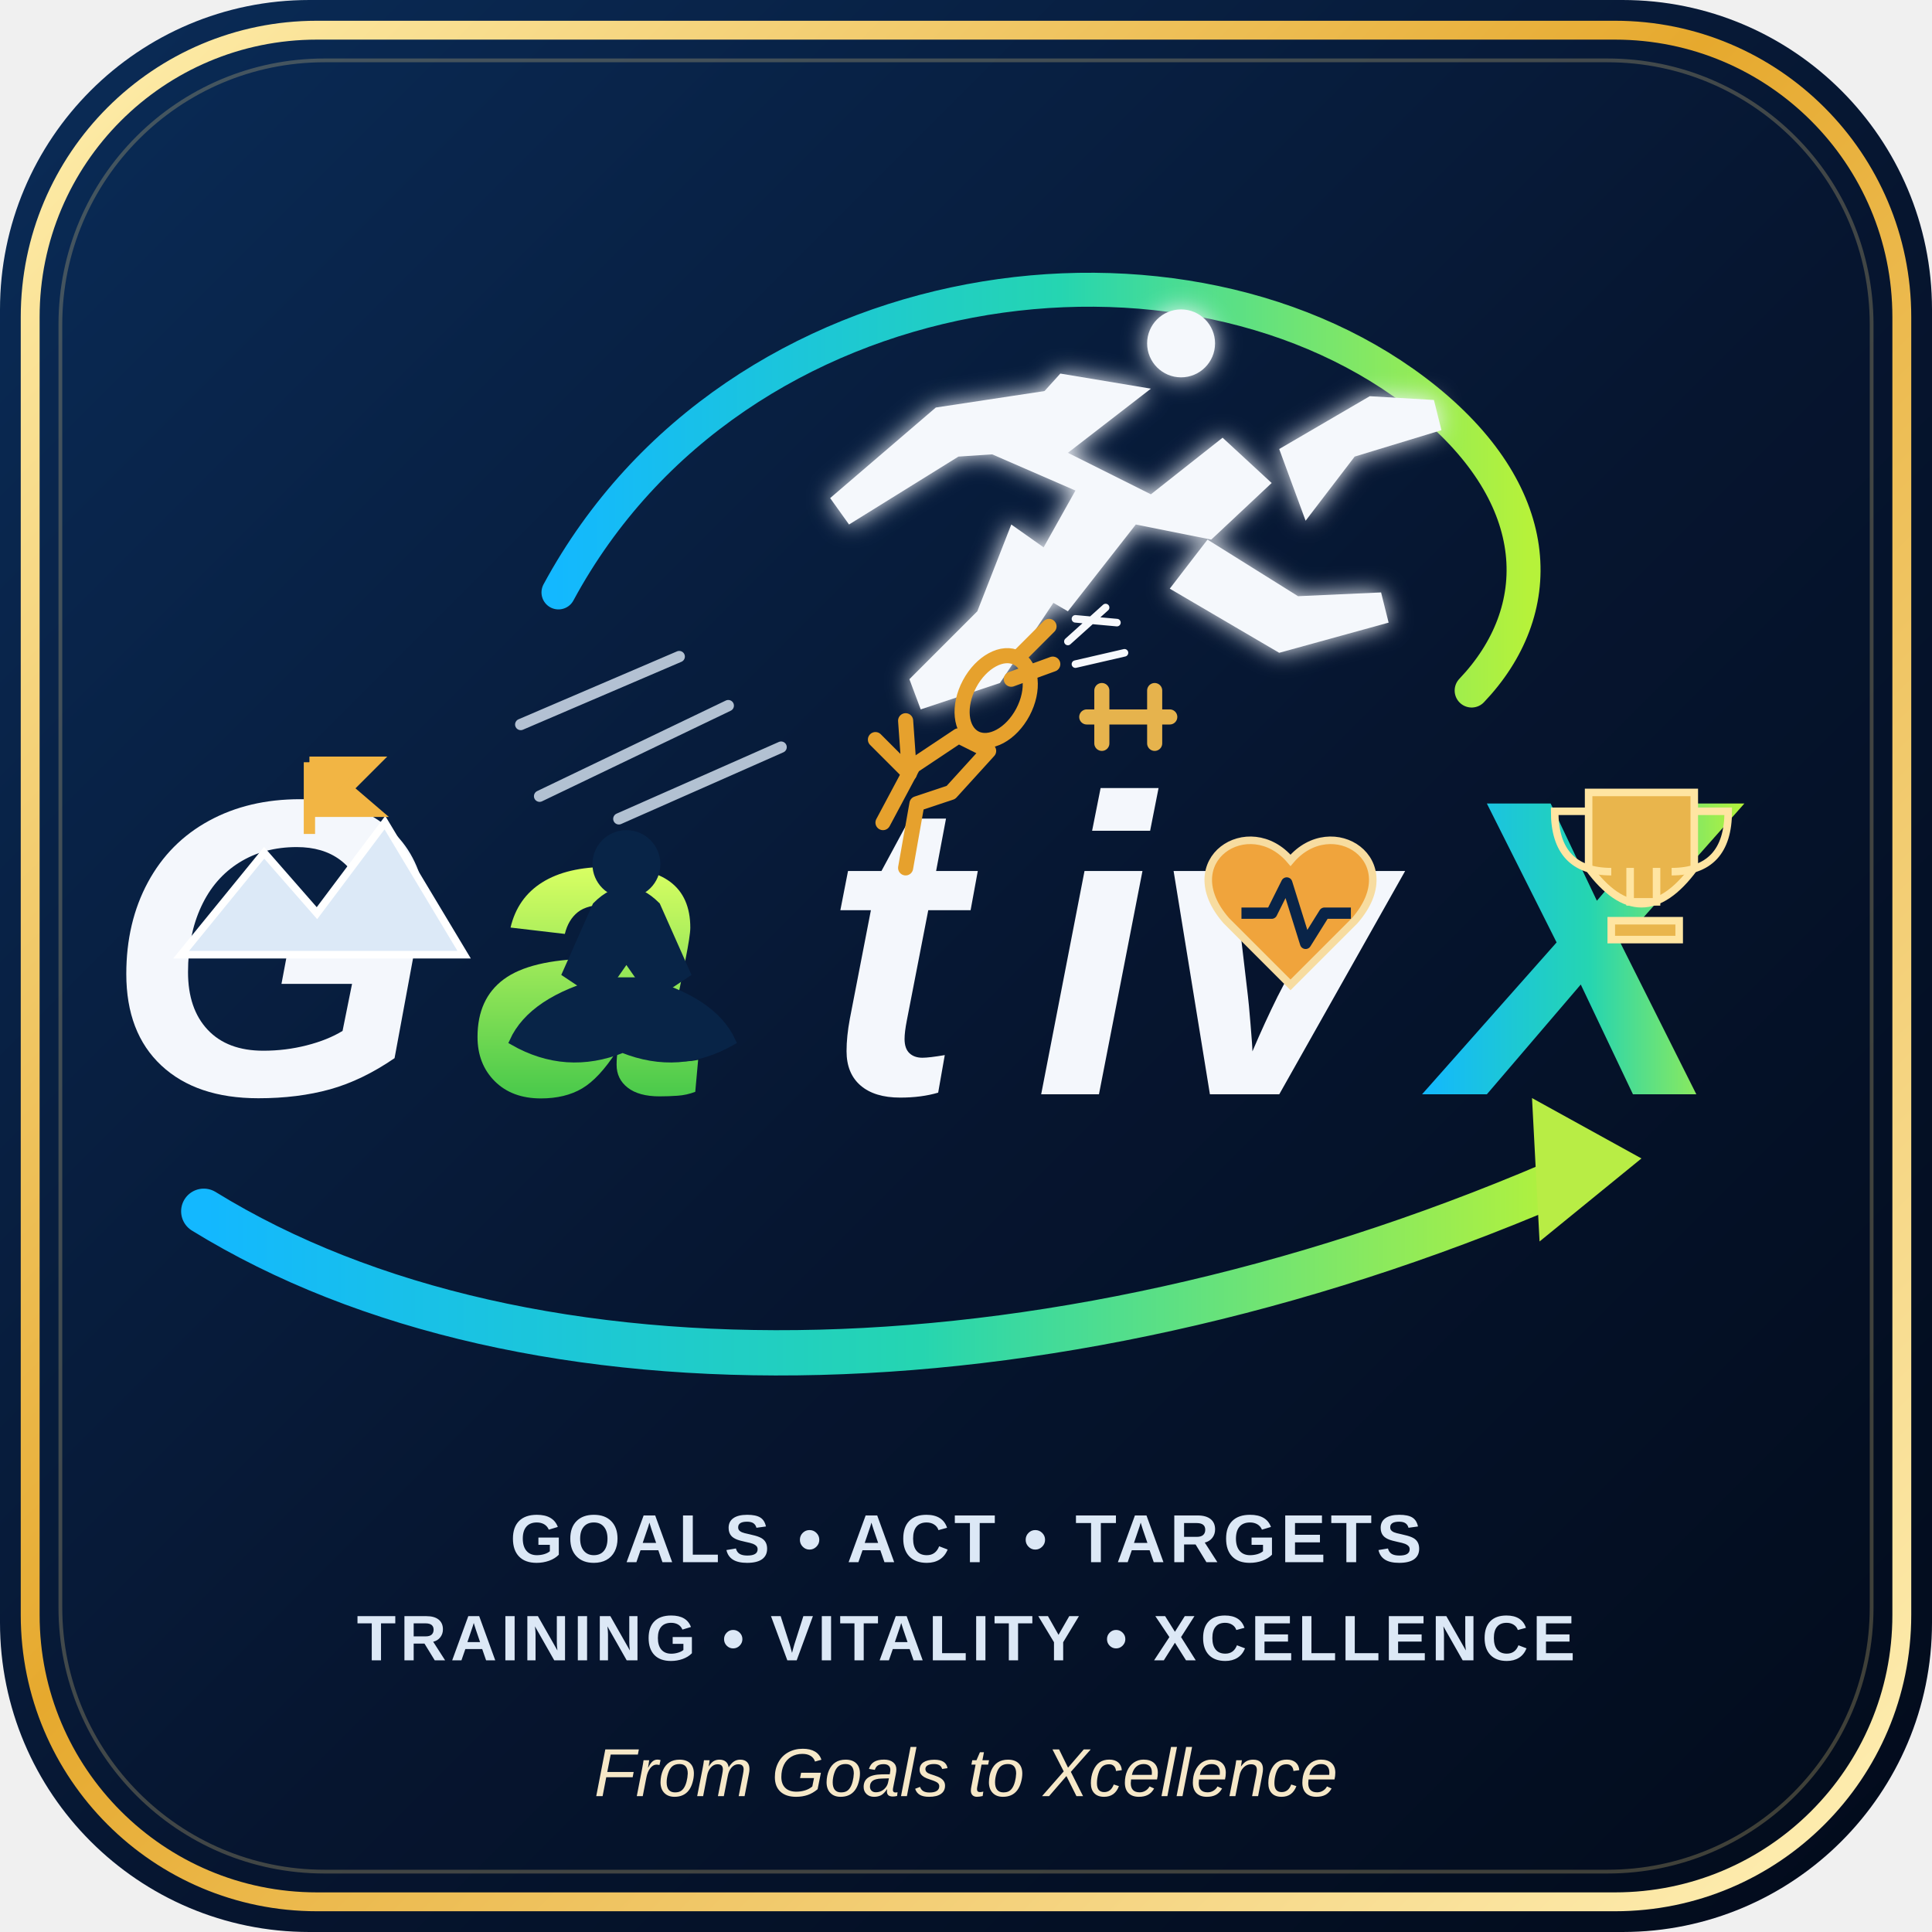
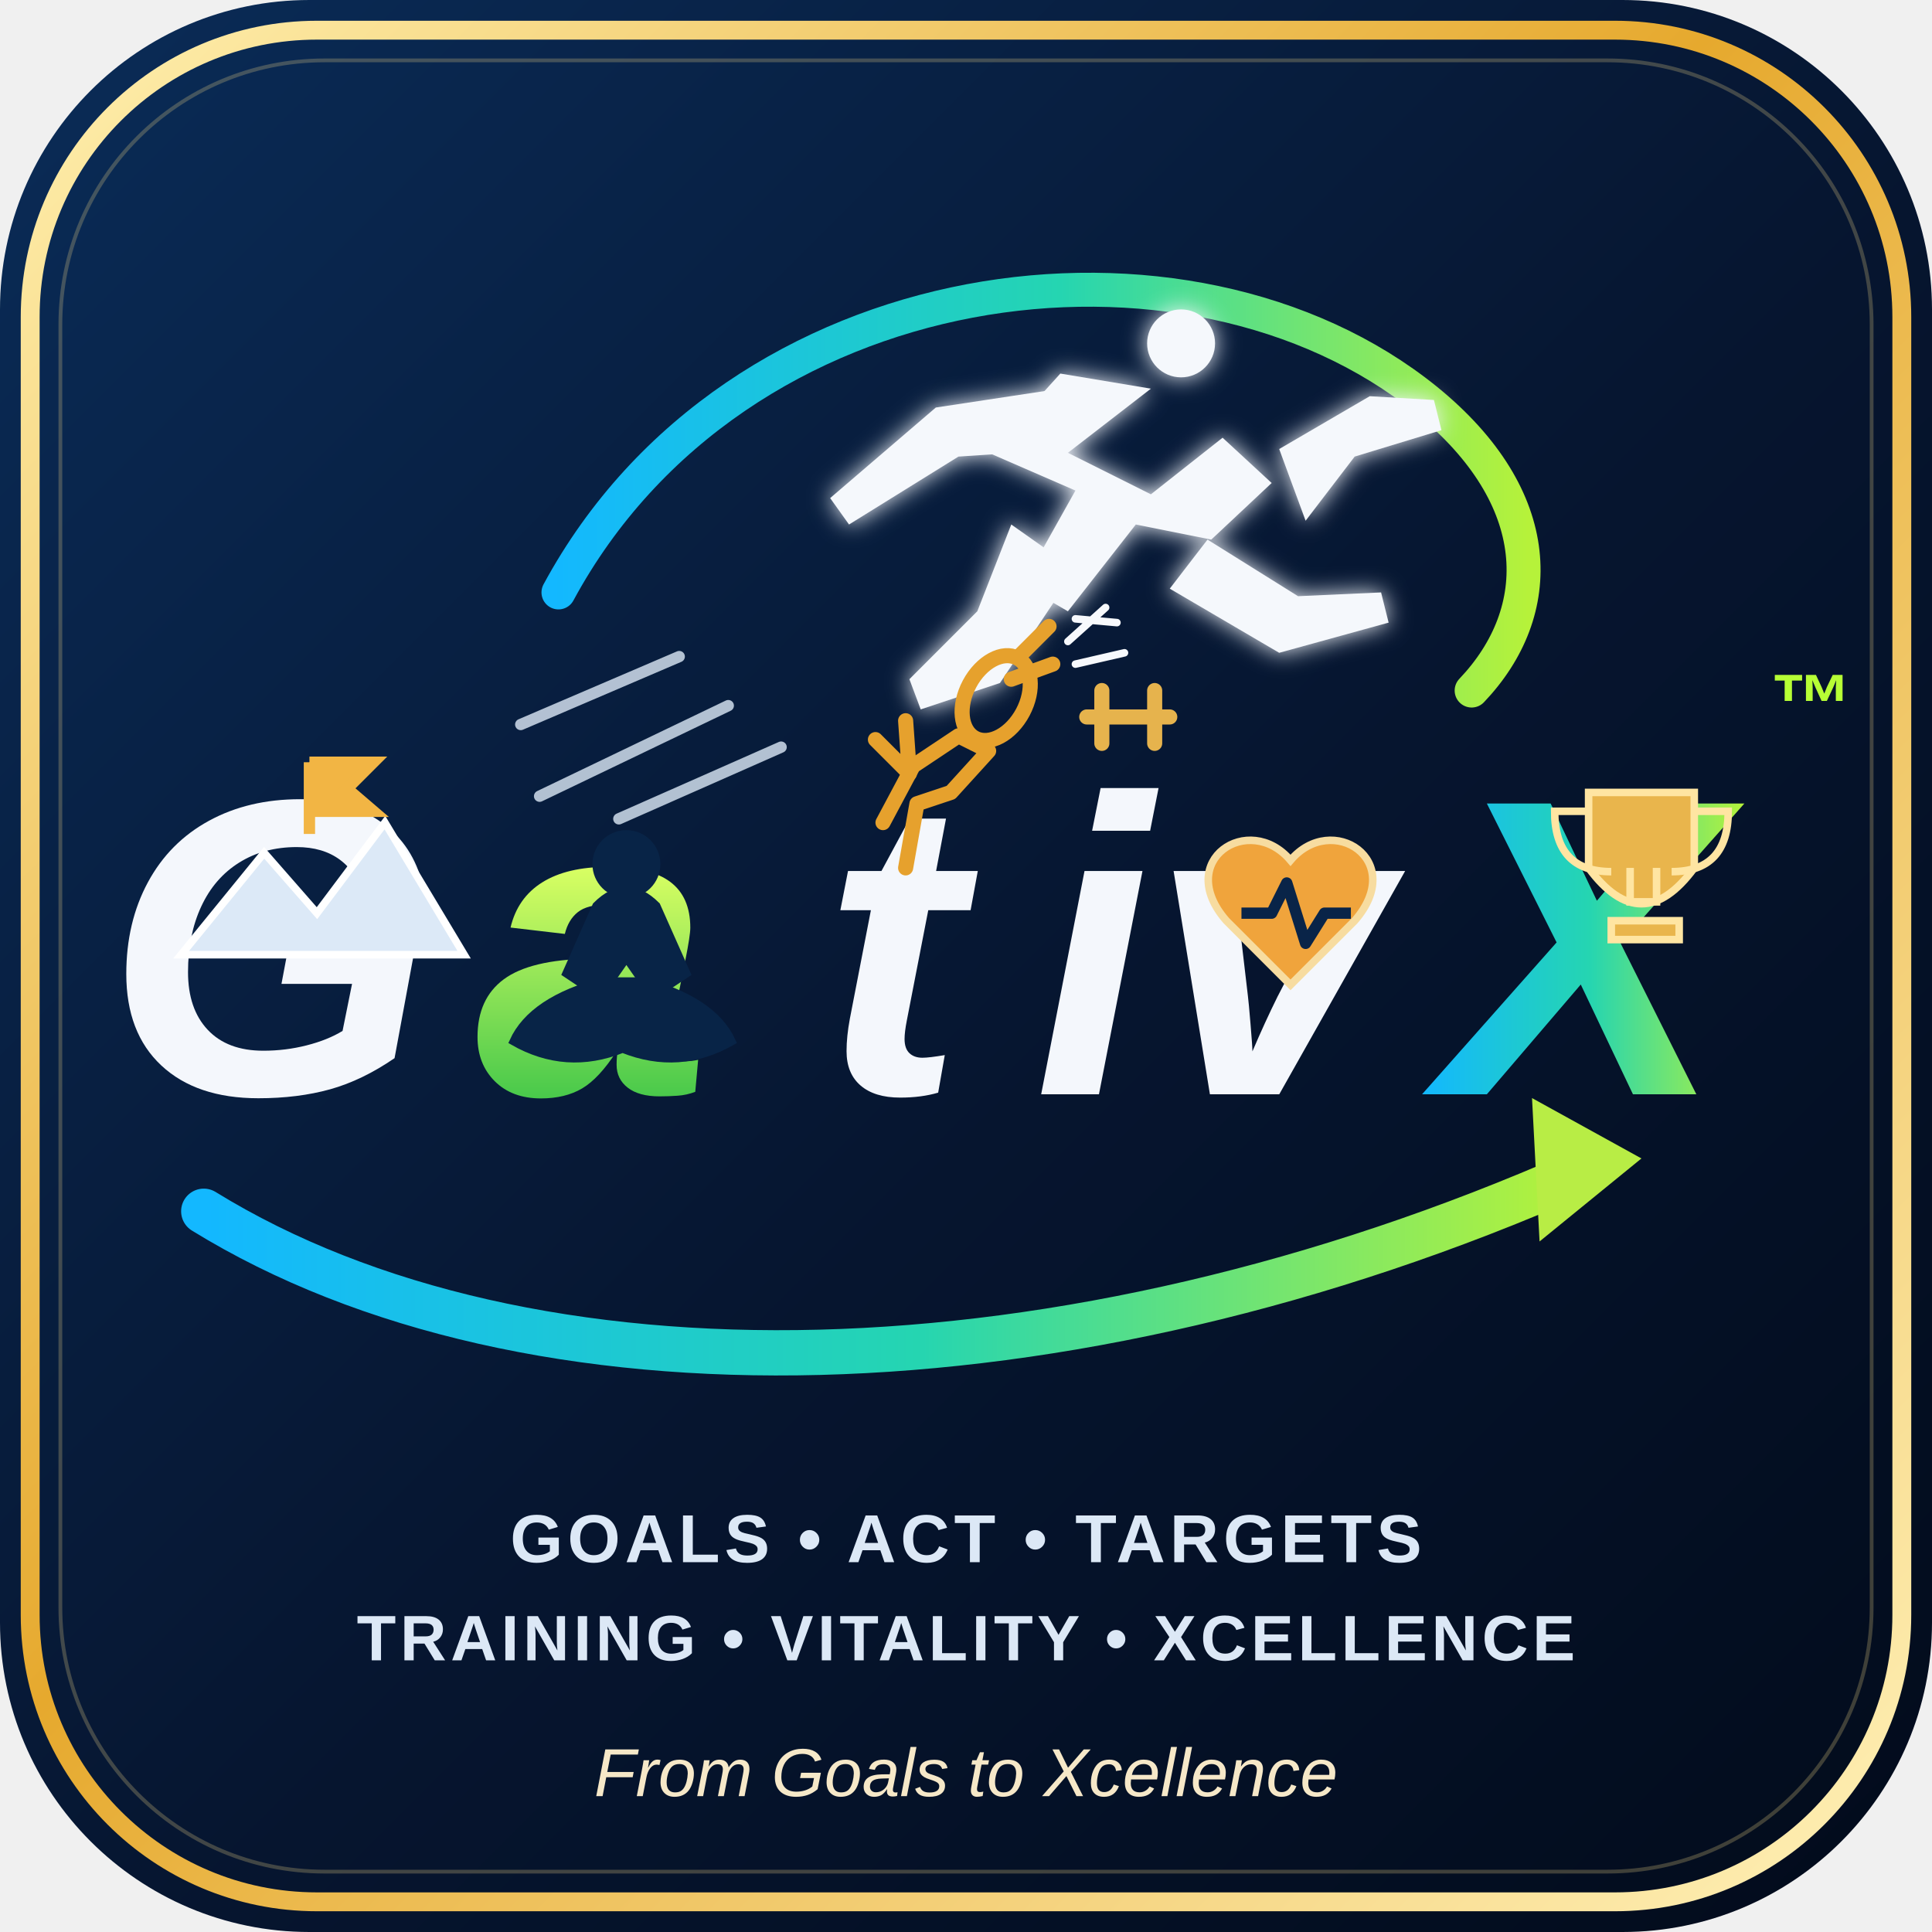
<svg xmlns="http://www.w3.org/2000/svg" viewBox="0 0 512 512">
  <defs>
    <linearGradient id="bg" x1="0" y1="0" x2="1" y2="1">
      <stop stop-color="#0A2C58" />
      <stop offset=".55" stop-color="#06152F" />
      <stop offset="1" stop-color="#020B1B" />
    </linearGradient>
    <linearGradient id="gold" x1="0" y1="0" x2="1" y2="1">
      <stop stop-color="#FFF0B0" />
      <stop offset=".45" stop-color="#E6A92E" />
      <stop offset="1" stop-color="#FFF1B8" />
    </linearGradient>
    <linearGradient id="bluegreen" x1="0" y1="0" x2="1" y2="0">
      <stop stop-color="#13B8FF" />
      <stop offset=".52" stop-color="#25D5B1" />
      <stop offset="1" stop-color="#B6F23A" />
    </linearGradient>
    <linearGradient id="lime" x1="0" y1="0" x2="0" y2="1">
      <stop stop-color="#D9FF63" />
      <stop offset="1" stop-color="#48C94B" />
    </linearGradient>
    <filter id="glow">
      <feGaussianBlur stdDeviation="3" result="b" />
      <feMerge>
        <feMergeNode in="b" />
        <feMergeNode in="SourceGraphic" />
      </feMerge>
    </filter>
  </defs>
  <rect width="512" height="512" rx="82" fill="url(#bg)" />
  <rect x="8" y="8" width="496" height="496" rx="76" fill="none" stroke="url(#gold)" stroke-width="5" />
  <rect x="16" y="16" width="480" height="480" rx="70" fill="none" stroke="#F7D98B" stroke-opacity=".25" stroke-width="1" />
  <path d="M148 157C195 70 315 55 378 106C410 132 410 162 390 183" fill="none" stroke="url(#bluegreen)" stroke-width="9" stroke-linecap="round" />
  <g fill="#F5F8FC" filter="url(#glow)">
    <circle cx="313" cy="91" r="9" />
    <path d="M305 103l-22 17 22 11 19-15 13 12-16 15-20-4-18 23-12-7 14-25-23-10 19-21z" />
    <path d="M284 119l-30 2-29 18-5-7 28-24 33-5zM320 143l24 15 22-1 2 8-29 8-29-17zM285 151l-20 30-21 7-3-8 18-18 9-23zM339 119l24-14 17 1 2 8-23 7-13 17z" />
  </g>
  <path d="M180 174l-42 18m55-5l-50 24m64-13l-43 19" stroke="#DDEAF7" stroke-width="3" stroke-linecap="round" opacity=".8" />
  <g font-family="Arial,Helvetica,sans-serif" font-weight="900" font-style="italic">
    <text x="28" y="290" font-size="112" fill="#F4F7FC">G</text>
    <text x="126" y="290" font-size="112" fill="url(#lime)">a</text>
    <text x="218" y="290" font-size="112" fill="#F4F7FC">t</text>
    <text x="274" y="290" font-size="112" fill="#F4F7FC">i</text>
    <text x="305" y="290" font-size="112" fill="#F4F7FC">v</text>
    <text x="382" y="290" font-size="112" fill="url(#bluegreen)">X</text>
  </g>
+   <text x="480" y="194" text-anchor="middle" font-family="Arial,Helvetica,sans-serif" font-size="22" font-weight="900" fill="#B7FF35">™</text>
  <path d="M48 253l22-27 14 16 18-24 21 35z" fill="#DCE9F7" stroke="#FFFFFF" stroke-width="2" />
  <path d="M82 221v-19m0 0h17l-7 7 7 6H82" fill="#F2B544" stroke="#F2B544" stroke-width="3" />
  <g fill="#082447" stroke="#082447" stroke-width="2">
    <circle cx="166" cy="229" r="8" />
    <path d="M158 240q8-8 16 0l8 18-9 6-7-10-7 10-9-6z" />
    <path d="M160 260q-19 5-24 16 14 8 29 2 15 6 29-2-5-11-24-16z" />
  </g>
  <g fill="none" stroke="#E6A12D" stroke-width="4" stroke-linecap="round" stroke-linejoin="round">
    <path d="M234 218l8-15 12-8 8 4-10 11-9 3-3 17" />
    <path d="M241 205l-9-9m9 9l-1-14" />
    <ellipse cx="264" cy="185" rx="8" ry="12" transform="rotate(28 264 185)" />
    <path d="M270 174l8-8m-10 14l11-4" />
  </g>
  <path d="M283 170l10-9m-8 15l13-3m-13-9l11 1" stroke="#F7F9FC" stroke-width="2" stroke-linecap="round" />
  <g stroke="#E6B34D" stroke-width="4" stroke-linecap="round">
    <path d="M288 190h22m-18-7v14m14-14v14" />
  </g>
  <path d="M342 228c-11-13-31 0-17 16l17 17 17-17c14-16-6-29-17-16z" fill="#F0A43C" stroke="#F7DCA0" stroke-width="2" />
  <path d="M329 242h8l4-8 5 16 5-8h7" fill="none" stroke="#092448" stroke-width="3" stroke-linejoin="round" />
  <g fill="#E9B54C" stroke="#FFE5A2" stroke-width="2">
    <path d="M421 210h28v20q-14 19-28 0z" />
    <path d="M421 215h-9q0 16 15 16m22-16h9q0 16-15 16" fill="none" />
    <path d="M432 230v9h7v-9m-12 14h18v5h-18z" />
  </g>
  <path d="M54 321C140 374 282 371 418 311" fill="none" stroke="url(#bluegreen)" stroke-width="12" stroke-linecap="round" />
  <path d="M406 291l29 16-27 22z" fill="#B8ED45" />
  <text x="256" y="414" text-anchor="middle" font-family="Arial,Helvetica,sans-serif" font-size="18" font-weight="800" letter-spacing="1.2" fill="#DCE8F6">GOALS  •  ACT  •  TARGETS</text>
  <text x="256" y="440" text-anchor="middle" font-family="Arial,Helvetica,sans-serif" font-size="17" font-weight="800" letter-spacing="1.1" fill="#DCE8F6">TRAINING  •  VITALITY  •  XCELLENCE</text>
  <text x="256" y="476" text-anchor="middle" font-family="Arial,Helvetica,sans-serif" font-size="18" font-style="italic" fill="#F6E8C8">From Goals to Xcellence</text>
</svg>
